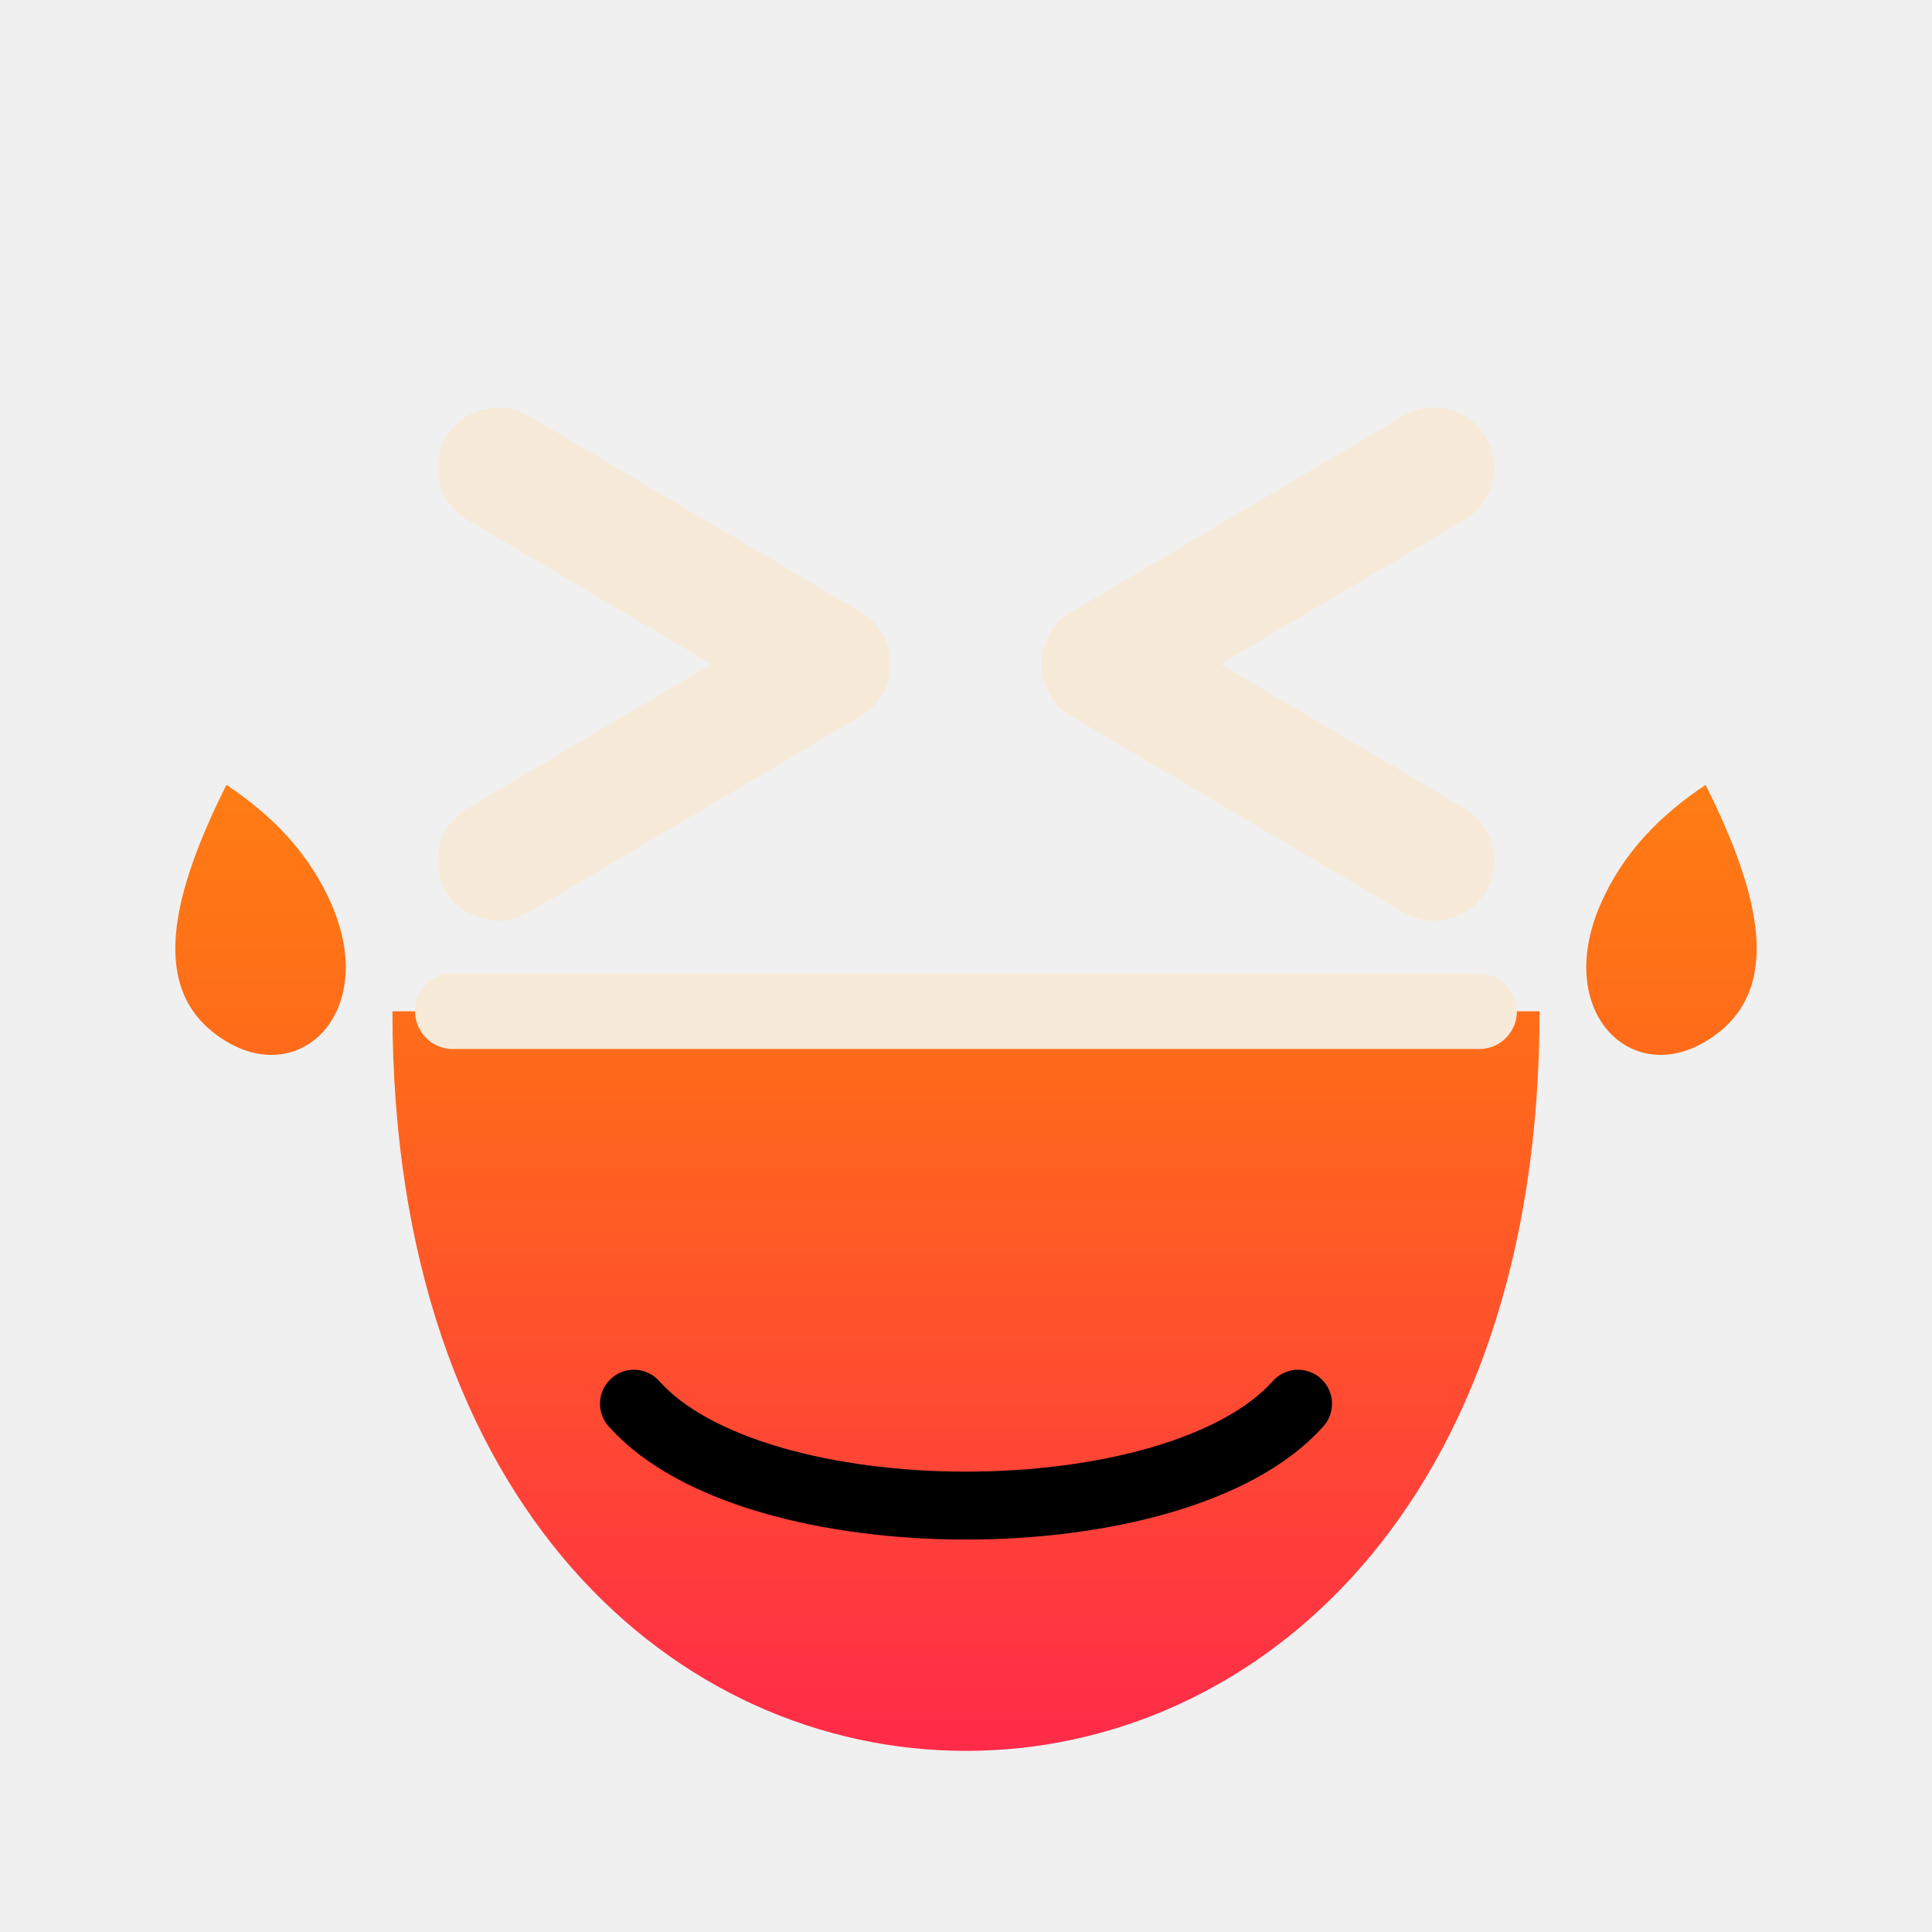
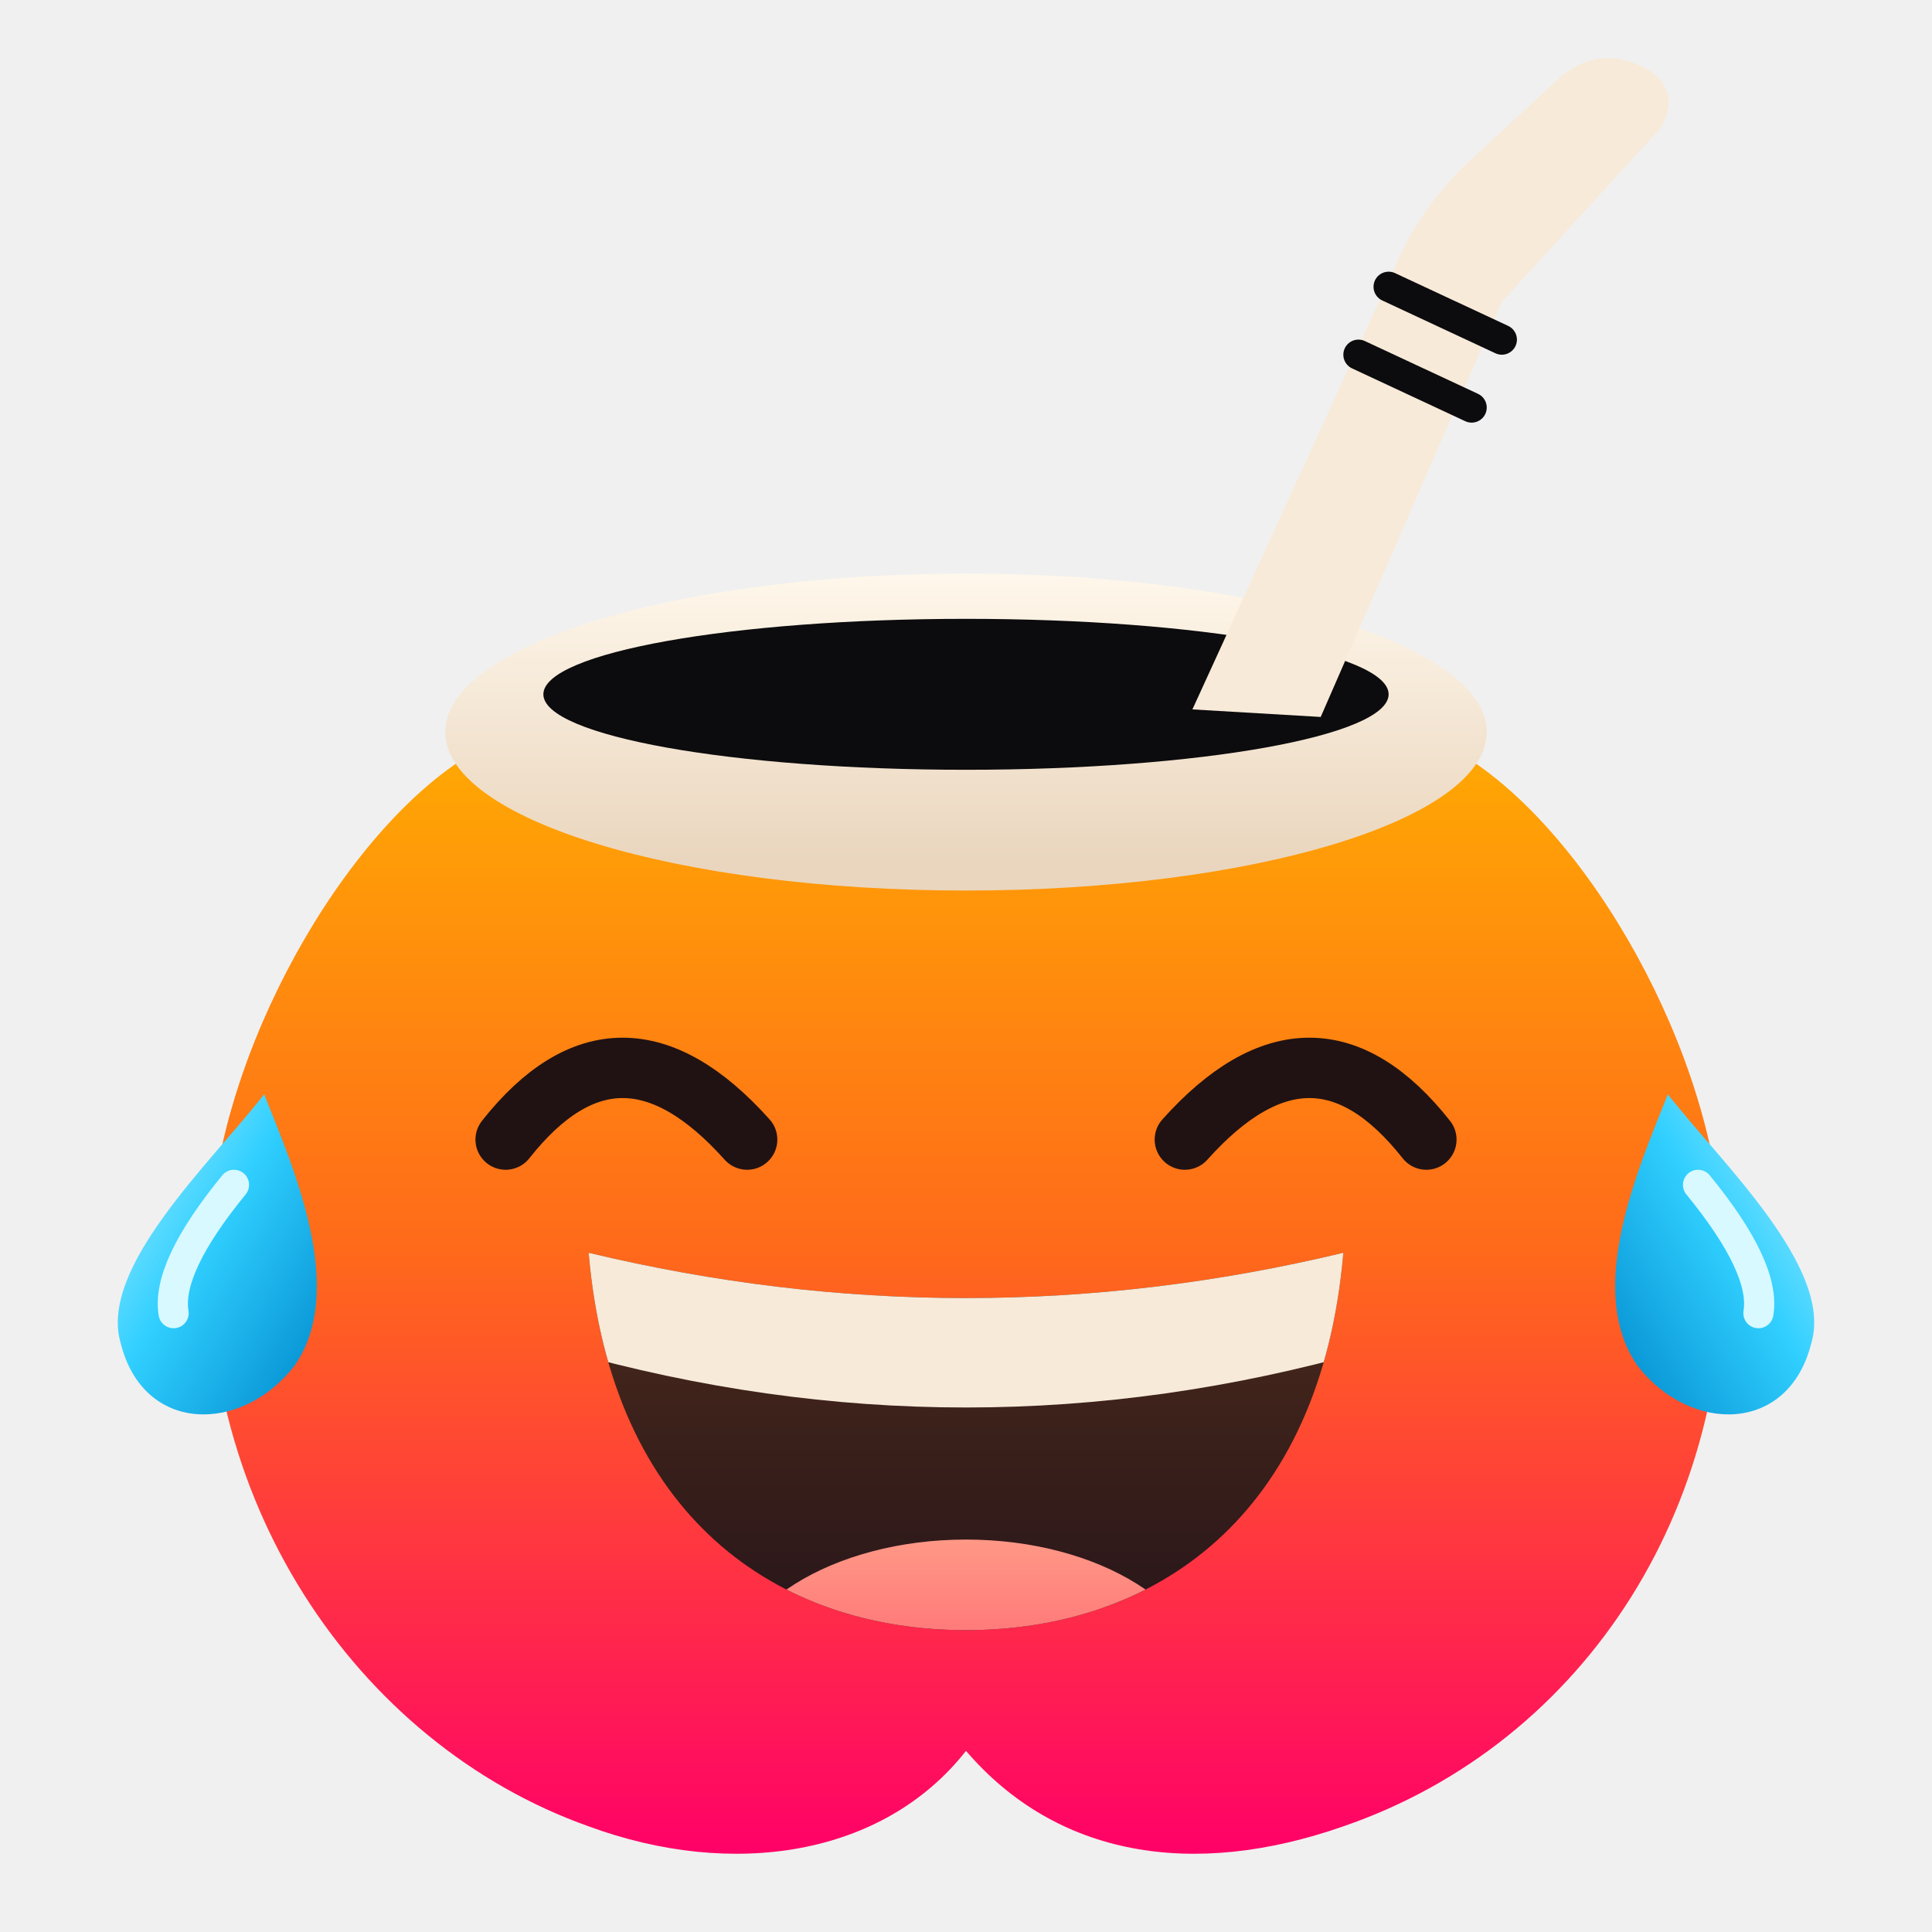
<svg xmlns="http://www.w3.org/2000/svg" viewBox="0 0 256 256">
  <defs>
-     <linearGradient id="g" x1="0" y1="0" x2="0" y2="256" gradientUnits="userSpaceOnUse">
-       <stop offset="0" stop-color="#ffb000" />
-       <stop offset=".55" stop-color="#ff6a1a" />
-       <stop offset="1" stop-color="#ff1a55" />
+     <linearGradient id="g" x1="0" y1="91" x2="0" y2="246" gradientUnits="userSpaceOnUse">
+       <stop stop-color="#ffb000" />
+       <stop offset=".48" stop-color="#ff6a1a" />
+       <stop offset="1" stop-color="#ff0068" />
    </linearGradient>
+     <radialGradient id="hi" cx=".34" cy=".18" r=".8">
+       <stop stop-color="#ffe7a0" stop-opacity=".7" />
+       <stop offset=".7" stop-color="#fff" stop-opacity="0" />
+     </radialGradient>
+     <linearGradient id="gold" x1="0" y1="90" x2="0" y2="245" gradientUnits="userSpaceOnUse">
+       <stop stop-color="#ffcf24" />
+       <stop offset=".55" stop-color="#ff8b1c" />
+       <stop offset="1" stop-color="#f03644" />
+     </linearGradient>
+     <linearGradient id="rim" x1="0" y1="75" x2="0" y2="114" gradientUnits="userSpaceOnUse">
+       <stop stop-color="#fff8ec" />
+       <stop offset="1" stop-color="#ead6be" />
+     </linearGradient>
+     <linearGradient id="blue" x1="0" y1="0" x2="1" y2="1">
+       <stop stop-color="#acf0ff" />
+       <stop offset=".45" stop-color="#30cfff" />
+       <stop offset="1" stop-color="#0089cc" />
+     </linearGradient>
+     <linearGradient id="mouthshade" x1="0" y1="0" x2="0" y2="1">
+       <stop stop-color="#4c2b1b" />
+       <stop offset="1" stop-color="#28151a" />
+     </linearGradient>
+     <linearGradient id="tongue" x1="0" y1="0" x2="0" y2="1">
+       <stop stop-color="#ff9886" />
+       <stop offset="1" stop-color="#ff365f" />
+     </linearGradient>
+     <clipPath id="bodyclip">
+       <path d="M64 99 C47 108 30 137 28 161 C25 198 47 231 78 242 C97 249 117 246 128 232 C140 246 158 249 178 242 C210 231 231 199 228 161 C226 137 209 108 192 99Z" fill="white" />
+     </clipPath>
+     <clipPath id="mouth">
+       <path d="M78 166 Q128 178 178 166 C175 201 153 216 128 216 C103 216 81 201 78 166Z" fill="white" />
+     </clipPath>
  </defs>
-   <path d="M66 62 L110 88 L66 114" fill="none" stroke="#f7ead9" stroke-width="16" stroke-linecap="round" stroke-linejoin="round" />
-   <path d="M190 62 L146 88 L190 114" fill="none" stroke="#f7ead9" stroke-width="16" stroke-linecap="round" stroke-linejoin="round" />
-   <path d="M52 134 H204 C204 200 166 232 128 232 C90 232 52 200 52 134 Z" fill="url(#g)" />
-   <path d="M84 186 C100 204 156 204 172 186" fill="none" stroke="#000" stroke-width="9" stroke-linecap="round" />
-   <path d="M60 134 H196" stroke="#f7ead9" stroke-width="10" stroke-linecap="round" />
-   <path d="M30 104 C22 120 20 132 30 138 C40 144 50 134 44 120 C41 113 36 108 30 104 Z" fill="url(#g)" />
-   <path d="M226 104 C234 120 236 132 226 138 C216 144 206 134 212 120 C215 113 220 108 226 104 Z" fill="url(#g)" />
+   <path d="M64 99 C47 108 30 137 28 161 C25 198 47 231 78 242 C97 249 117 246 128 232 C140 246 158 249 178 242 C210 231 231 199 228 161 C226 137 209 108 192 99Z" fill="url(#g)" />
+   <ellipse cx="128" cy="97" rx="69" ry="21" fill="url(#rim)" />
+   <ellipse cx="128" cy="92" rx="56" ry="10" fill="#0c0b0d" />
+   <path d="M158 94 L185 35 Q188 28 194 22 L207 10 Q212 6 218 9 Q223 12 220 17 L199 40 L175 95Z" fill="#f7ead9" />
+   <path d="M184 38 L199 45" fill="none" stroke="#0c0b0d" stroke-width="4" stroke-linecap="round" stroke-linejoin="round" />
+   <path d="M180 47 L195 54" fill="none" stroke="#0c0b0d" stroke-width="4" stroke-linecap="round" stroke-linejoin="round" />
+   <path d="M67 151 Q82 132 99 151" fill="none" stroke="#201213" stroke-width="8" stroke-linecap="round" stroke-linejoin="round" />
+   <path d="M157 151 Q174 132 189 151" fill="none" stroke="#201213" stroke-width="8" stroke-linecap="round" stroke-linejoin="round" />
+   <path d="M78 166 Q128 178 178 166 C175 201 153 216 128 216 C103 216 81 201 78 166Z" fill="url(#mouthshade)" />
+   <g clip-path="url(#mouth)">
+     <path d="M62 153 H194 L181 179 Q128 194 75 179Z" fill="#f7ead9" />
+     <ellipse cx="128" cy="224" rx="32" ry="20" fill="url(#tongue)" />
+   </g>
+   <g>
+     <path d="M35 145 C28 154 13 168 16 178 C19 190 32 190 39 181 C46 171 39 155 35 145Z" fill="url(#blue)" />
+     <path d="M31 157 Q22 168 23 174" fill="none" stroke="#d8f9ff" stroke-width="4" stroke-linecap="round" stroke-linejoin="round" />
+   </g>
+   <g transform="translate(256 0) scale(-1 1)">
+     <path d="M35 145 C28 154 13 168 16 178 C19 190 32 190 39 181 C46 171 39 155 35 145Z" fill="url(#blue)" />
+     <path d="M31 157 Q22 168 23 174" fill="none" stroke="#d8f9ff" stroke-width="4" stroke-linecap="round" stroke-linejoin="round" />
+   </g>
</svg>
